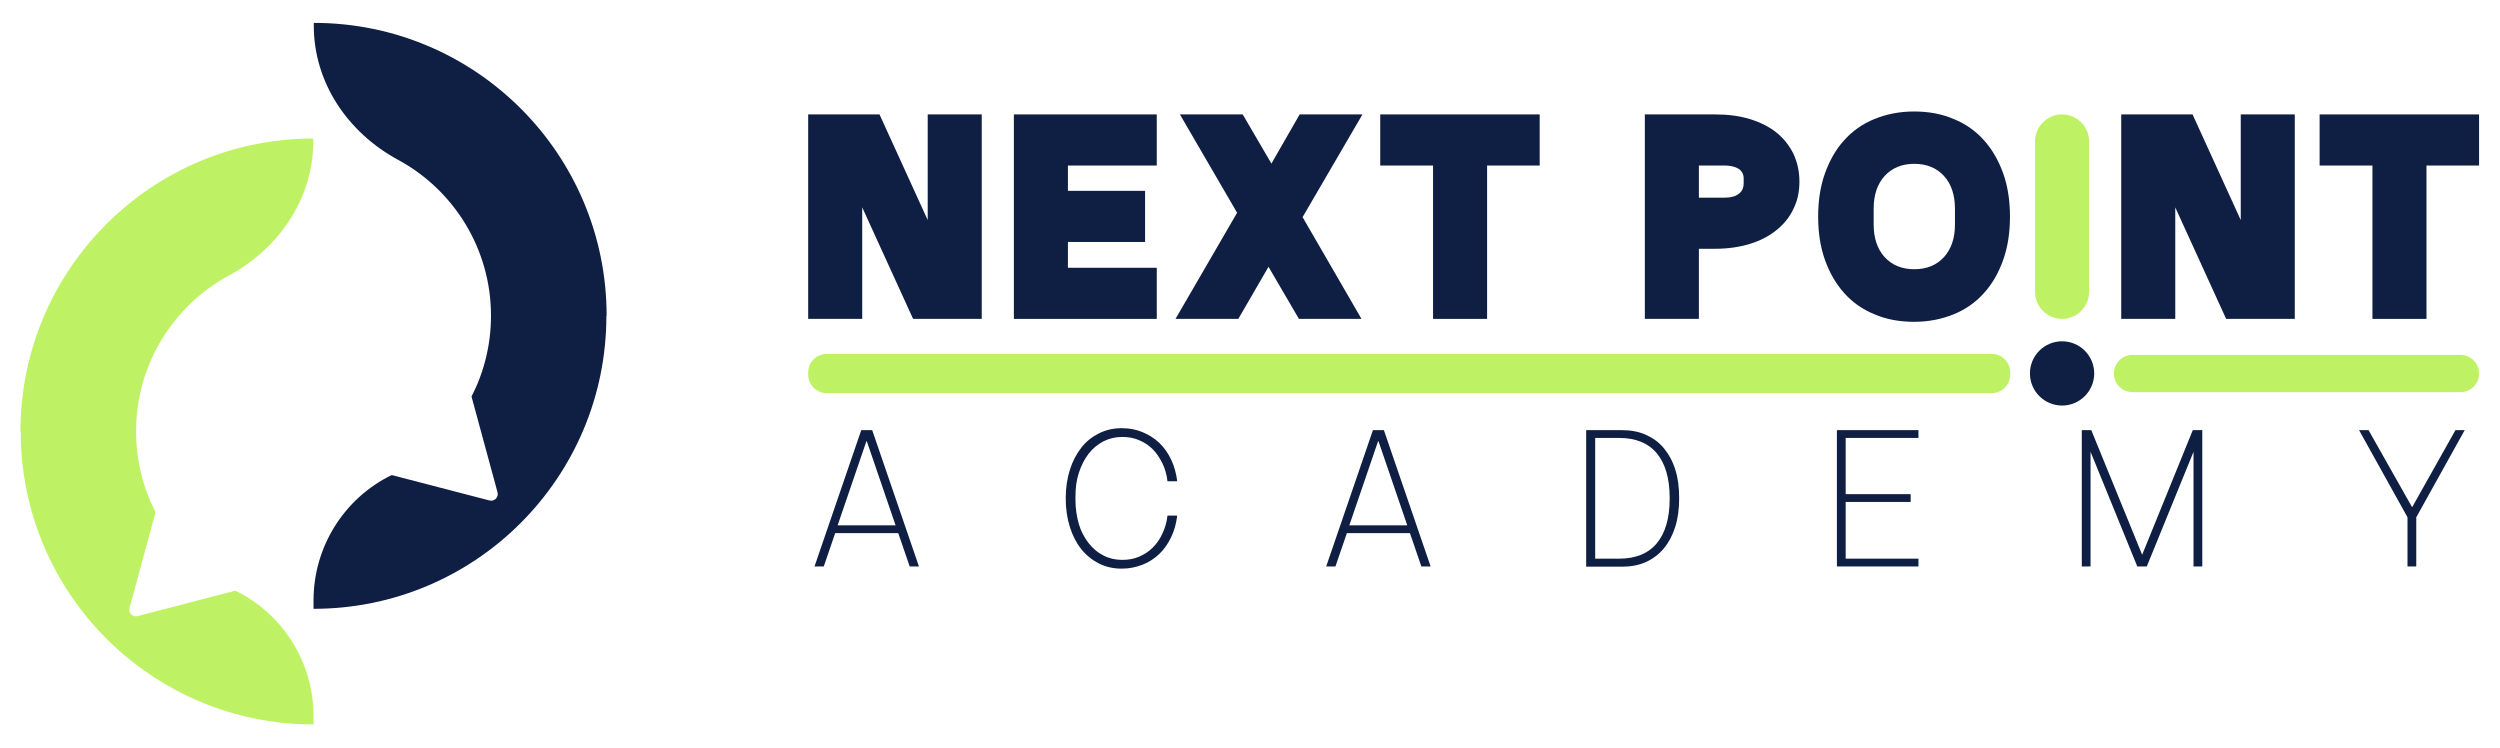
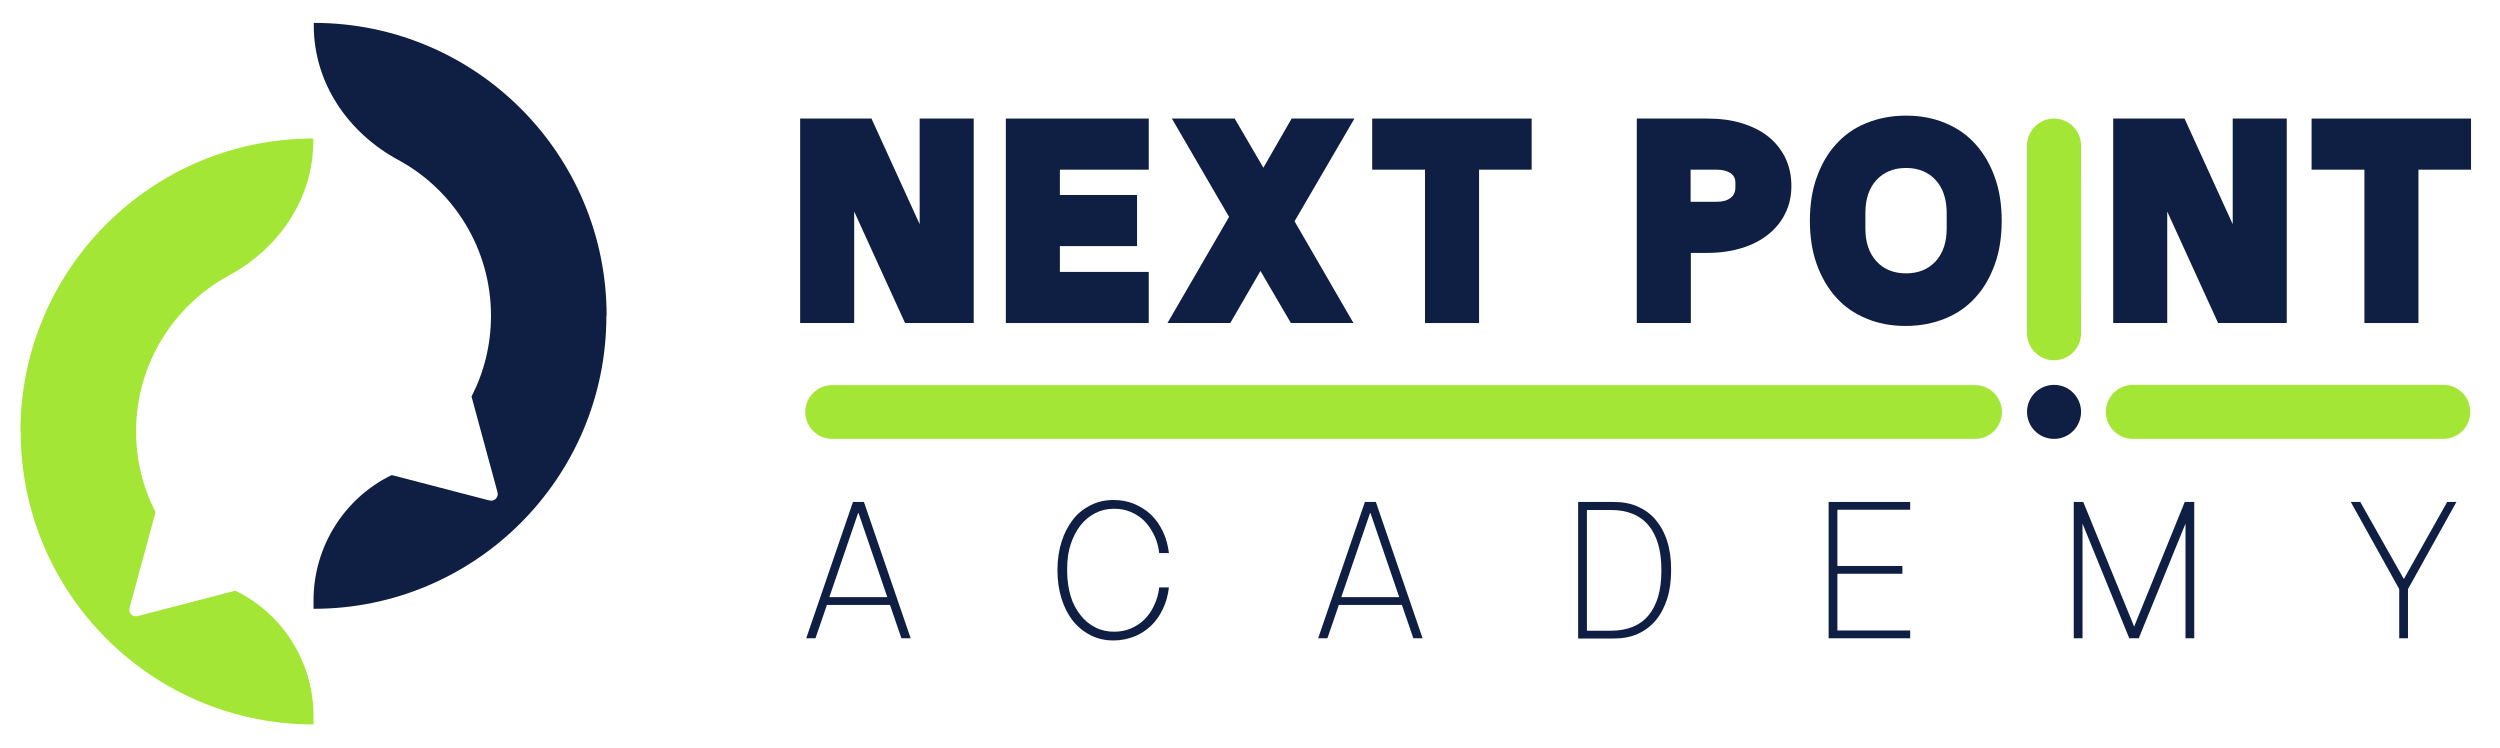
<svg xmlns="http://www.w3.org/2000/svg" id="Layer_1" data-name="Layer 1" viewBox="0 0 102.7 30.71">
  <defs>
    <style>
      .cls-1 {
        fill: #0f1e43;
      }

      .cls-2 {
-         fill: #bef264;
+         fill: #a3e635;
      }
    </style>
  </defs>
  <g>
-     <path class="cls-1" d="M33.2,4.7h2.93l1.98,4.34v-4.34h2.22v8.4h-2.82l-2.09-4.58v4.58h-2.22V4.7Z" />
-     <path class="cls-1" d="M41.65,4.7h5.87v2.1h-3.65v1.04h3.17v2.1h-3.17v1.06h3.65v2.1h-5.87V4.7Z" />
-     <path class="cls-1" d="M53.36,13.1l-1.25-2.14-1.24,2.14h-2.58l2.53-4.36-2.35-4.04h2.58l1.18,2.02,1.16-2.02h2.58l-2.46,4.22,2.42,4.18h-2.58Z" />
-     <path class="cls-1" d="M58.87,6.8h-2.17v-2.1h6.55v2.1h-2.16v6.3h-2.22v-6.3Z" />
-     <path class="cls-1" d="M67.57,4.7h2.88c.53,0,1,.06,1.43.19.42.13.79.31,1.09.55.3.24.53.53.7.87.16.34.25.72.25,1.15s-.08.79-.25,1.13c-.16.34-.4.63-.7.87-.3.24-.66.43-1.09.56-.42.13-.9.2-1.43.2h-.66v2.88h-2.22V4.7ZM70.85,8.12c.25,0,.44-.05.58-.16.14-.1.2-.25.2-.44v-.19c0-.17-.07-.3-.2-.39-.14-.09-.33-.14-.58-.14h-1.06v1.32h1.06Z" />
-     <path class="cls-1" d="M74.69,8.9c0-.66.09-1.25.28-1.78s.45-.99.79-1.36c.34-.38.75-.67,1.24-.87.49-.2,1.03-.31,1.63-.31s1.14.1,1.63.31c.49.2.9.49,1.24.87.34.38.6.83.79,1.36s.28,1.13.28,1.78-.09,1.25-.28,1.78c-.19.53-.45.99-.79,1.36-.34.38-.75.67-1.24.87-.49.2-1.03.31-1.63.31s-1.14-.1-1.63-.31c-.49-.2-.9-.49-1.24-.87-.34-.38-.6-.83-.79-1.36-.19-.53-.28-1.13-.28-1.78ZM78.64,11.06c.51,0,.92-.17,1.22-.5.3-.33.45-.78.45-1.34v-.64c0-.57-.15-1.02-.45-1.35-.3-.33-.71-.5-1.22-.5s-.92.17-1.22.5c-.3.33-.45.78-.45,1.35v.64c0,.56.15,1.01.45,1.34.3.33.71.5,1.22.5Z" />
-     <path class="cls-2" d="M84.71,4.7h0c.61,0,1.11.5,1.11,1.11v6.18c0,.61-.5,1.11-1.11,1.11h0c-.61,0-1.11-.5-1.11-1.11v-6.18c0-.61.5-1.11,1.11-1.11Z" />
-     <path class="cls-1" d="M87.14,4.7h2.93l1.98,4.34v-4.34h2.22v8.4h-2.82l-2.09-4.58v4.58h-2.22V4.7Z" />
-     <path class="cls-1" d="M97.46,6.8h-2.17v-2.1h6.55v2.1h-2.16v6.3h-2.22v-6.3Z" />
-   </g>
-   <g>
-     <path class="cls-1" d="M35.83,17.67l1.92,5.6h-.38l-.47-1.37h-2.59l-.47,1.37h-.38l1.92-5.6h.46ZM36.79,21.58l-1.18-3.45h-.02l-1.18,3.45h2.38Z" />
-     <path class="cls-1" d="M43.78,20.47c0-.43.06-.82.17-1.17.11-.35.27-.65.47-.91s.45-.45.73-.59c.28-.14.59-.21.93-.21.3,0,.59.05.85.16s.49.25.69.44c.2.19.36.42.49.69.13.27.21.57.25.89h-.4c-.03-.27-.1-.52-.21-.74-.11-.22-.24-.42-.4-.58s-.35-.28-.56-.37c-.21-.09-.44-.13-.69-.13-.28,0-.53.06-.77.18-.23.12-.44.29-.61.51-.17.22-.3.48-.4.78s-.14.63-.14,1v.11c0,.36.05.69.14,1s.23.56.4.78c.17.22.37.39.61.51.23.12.49.18.77.18.25,0,.48-.04.69-.13.21-.09.4-.21.56-.37.16-.16.3-.35.4-.58.11-.22.18-.47.21-.74h.4c-.04.33-.12.62-.25.89s-.29.5-.49.69c-.2.19-.43.34-.69.44s-.54.16-.85.16c-.34,0-.65-.07-.93-.21-.28-.14-.53-.34-.73-.59-.2-.25-.36-.56-.47-.91-.11-.35-.17-.74-.17-1.17Z" />
-     <path class="cls-1" d="M56.85,17.67l1.92,5.6h-.38l-.47-1.37h-2.59l-.47,1.37h-.38l1.92-5.6h.46ZM57.81,21.58l-1.18-3.45h-.02l-1.18,3.45h2.38Z" />
-     <path class="cls-1" d="M65.16,17.67h1.46c.37,0,.7.06.99.19.29.13.54.31.74.55.2.24.36.53.47.88.11.34.16.73.16,1.17s-.05.83-.16,1.18c-.11.35-.27.65-.47.89s-.45.43-.74.56c-.29.13-.62.19-.99.19h-1.46v-5.6ZM68.59,20.45c0-.8-.18-1.41-.53-1.83s-.87-.63-1.55-.63h-.98v4.96h.98c.68,0,1.2-.21,1.55-.63.35-.42.53-1.03.53-1.83v-.03Z" />
-     <path class="cls-1" d="M75.46,17.67h3.35v.32h-2.99v2.31h2.67v.32h-2.67v2.33h2.99v.32h-3.35v-5.6Z" />
-     <path class="cls-1" d="M85.52,17.67h.39l2.09,5.12,2.08-5.12h.39v5.6h-.36v-4.71l-1.92,4.71h-.39l-1.92-4.71v4.71h-.36v-5.6Z" />
-     <path class="cls-1" d="M100.86,17.67h.39l-1.99,3.58v2.02h-.36v-2.02l-1.99-3.58h.39l1.78,3.15h.02l1.77-3.15Z" />
-   </g>
-   <g>
-     <circle class="cls-1" cx="84.71" cy="15.34" r="1.32" />
-     <rect class="cls-2" x="33.2" y="14.54" width="49.38" height="1.61" rx=".76" ry=".76" />
-     <rect class="cls-2" x="86.84" y="14.58" width="15" height="1.53" rx=".76" ry=".76" />
-   </g>
-   <g>
    <path class="cls-1" d="M24.91,12.98c0,6.65-5.39,12.03-12.03,12.03v-.35c0-2.18,1.24-4.18,3.2-5.14h.03s4,1.04,4,1.04c.2.05.38-.13.33-.33l-1.07-3.94c.51-.99.8-2.12.8-3.32,0-2.76-1.54-5.17-3.81-6.4-2.07-1.12-3.47-3.17-3.47-5.52v-.11c6.65,0,12.03,5.39,12.03,12.03Z" />
    <path class="cls-2" d="M.85,17.73c0,6.65,5.39,12.03,12.03,12.03v-.35c0-2.18-1.24-4.18-3.2-5.14h-.03s-4,1.04-4,1.04c-.2.05-.38-.13-.33-.33l1.07-3.94c-.51-.99-.8-2.12-.8-3.32,0-2.76,1.54-5.17,3.81-6.4,2.07-1.12,3.47-3.17,3.47-5.52v-.11c-6.65,0-12.03,5.39-12.03,12.03Z" />
  </g>
+   <g>
+     <path class="cls-1" d="M32.87,4.87h2.93l1.98,4.34v-4.34h2.22v8.4h-2.82l-2.09-4.58v4.58h-2.22V4.87Z" />
+     <path class="cls-1" d="M41.32,4.87h5.87v2.1h-3.65v1.04h3.17v2.1h-3.17v1.06h3.65v2.1h-5.87V4.87Z" />
+     <path class="cls-1" d="M53.03,13.27l-1.25-2.14-1.24,2.14h-2.58l2.53-4.36-2.35-4.04h2.58l1.18,2.02,1.16-2.02h2.58l-2.46,4.22,2.42,4.18h-2.58Z" />
+     <path class="cls-1" d="M58.54,6.97h-2.17v-2.1h6.55v2.1h-2.16v6.3h-2.22v-6.3Z" />
+     <path class="cls-1" d="M67.24,4.87h2.88c.53,0,1,.06,1.43.19.42.13.79.31,1.09.55.3.24.53.53.7.87.16.34.25.72.25,1.15s-.08.79-.25,1.13c-.16.34-.4.63-.7.87-.3.24-.66.43-1.09.56-.42.13-.9.2-1.43.2h-.66v2.88h-2.22V4.87ZM70.51,8.29c.25,0,.44-.05.58-.16.14-.1.2-.25.2-.44v-.19c0-.17-.07-.3-.2-.39-.14-.09-.33-.14-.58-.14h-1.06v1.32h1.06Z" />
+     <path class="cls-1" d="M74.35,9.07c0-.66.09-1.25.28-1.78s.45-.99.79-1.36c.34-.38.75-.67,1.24-.87.49-.2,1.03-.31,1.63-.31s1.14.1,1.63.31c.49.2.9.49,1.24.87.34.38.6.83.79,1.36s.28,1.13.28,1.78-.09,1.25-.28,1.78c-.19.53-.45.99-.79,1.36-.34.38-.75.67-1.24.87-.49.2-1.03.31-1.63.31s-1.14-.1-1.63-.31c-.49-.2-.9-.49-1.24-.87-.34-.38-.6-.83-.79-1.36-.19-.53-.28-1.13-.28-1.78ZM78.3,11.23c.51,0,.92-.17,1.22-.5.3-.33.45-.78.45-1.34v-.64c0-.57-.15-1.02-.45-1.35-.3-.33-.71-.5-1.22-.5s-.92.17-1.22.5c-.3.33-.45.78-.45,1.35v.64c0,.56.15,1.01.45,1.34.3.33.71.5,1.22.5Z" />
+     <path class="cls-2" d="M84.38,6.4h0c.61,0,1.11.5,1.11,1.11v6.18c0,.61-.5,1.11-1.11,1.11h0c-.61,0-1.11-.5-1.11-1.11v-6.18c0-.61.5-1.11,1.11-1.11Z" />
+     <path class="cls-2" d="M84.38,4.87h0c.61,0,1.11.5,1.11,1.11v6.18c0,.61-.5,1.11-1.11,1.11h0c-.61,0-1.11-.5-1.11-1.11v-6.18c0-.61.5-1.11,1.11-1.11Z" />
+     <path class="cls-1" d="M86.81,4.87h2.93l1.98,4.34v-4.34h2.22v8.4h-2.82l-2.09-4.58v4.58h-2.22V4.87Z" />
+     <path class="cls-1" d="M97.13,6.97h-2.17v-2.1h6.55v2.1h-2.16v6.3h-2.22v-6.3Z" />
+     <path class="cls-1" d="M35.49,20.62l1.92,5.6h-.38l-.47-1.37h-2.59l-.47,1.37h-.38l1.92-5.6h.46ZM36.45,24.53l-1.18-3.45h-.02l-1.18,3.45h2.38Z" />
+     <path class="cls-1" d="M43.44,23.42c0-.43.06-.82.17-1.17.11-.35.27-.65.47-.91s.45-.45.73-.59c.28-.14.59-.21.93-.21.3,0,.59.05.85.16s.49.25.69.44c.2.19.36.42.49.69.13.27.21.57.25.89h-.4c-.03-.27-.1-.52-.21-.74-.11-.22-.24-.42-.4-.58s-.35-.28-.56-.37c-.21-.09-.44-.13-.69-.13-.28,0-.53.06-.77.18-.23.12-.44.29-.61.51-.17.22-.3.48-.4.78s-.14.63-.14,1v.11c0,.36.05.69.14,1s.23.56.4.78c.17.22.37.39.61.51.23.12.49.18.77.18.25,0,.48-.04.69-.13.21-.09.4-.21.56-.37.16-.16.3-.35.4-.58.11-.22.18-.47.21-.74h.4c-.04.33-.12.62-.25.89s-.29.5-.49.69c-.2.19-.43.34-.69.44s-.54.16-.85.16c-.34,0-.65-.07-.93-.21-.28-.14-.53-.34-.73-.59-.2-.25-.36-.56-.47-.91-.11-.35-.17-.74-.17-1.17Z" />
+     <path class="cls-1" d="M56.52,20.62l1.92,5.6h-.38l-.47-1.37h-2.59l-.47,1.37h-.38l1.92-5.6h.46ZM57.48,24.53l-1.18-3.45h-.02l-1.18,3.45h2.38Z" />
+     <path class="cls-1" d="M64.83,20.62h1.46c.37,0,.7.06.99.19.29.13.54.31.74.55.2.24.36.53.47.88.11.34.16.73.16,1.17s-.05.83-.16,1.18c-.11.35-.27.65-.47.89s-.45.43-.74.56c-.29.13-.62.19-.99.19h-1.46v-5.6ZM68.25,23.41c0-.8-.18-1.41-.53-1.83s-.87-.63-1.55-.63h-.98v4.96h.98c.68,0,1.2-.21,1.55-.63.35-.42.53-1.03.53-1.83v-.03Z" />
+     <path class="cls-1" d="M75.12,20.62h3.35v.32h-2.99v2.31h2.67v.32h-2.67v2.33h2.99v.32h-3.35v-5.6Z" />
+     <path class="cls-1" d="M85.19,20.62h.39l2.09,5.12,2.08-5.12h.39v5.6h-.36v-4.71l-1.92,4.71h-.39l-1.92-4.71v4.71h-.36v-5.6Z" />
+     <path class="cls-1" d="M100.52,20.62h.39l-1.99,3.58v2.02h-.36v-2.02l-1.99-3.58h.39l1.78,3.15h.02l1.77-3.15Z" />
+     <circle class="cls-1" cx="84.38" cy="16.92" r="1.11" />
+     <rect class="cls-2" x="33.08" y="15.82" width="49.16" height="2.21" rx="1.11" ry="1.11" />
+     <rect class="cls-2" x="86.51" y="15.81" width="14.97" height="2.22" rx="1.11" ry="1.11" />
+   </g>
</svg>
